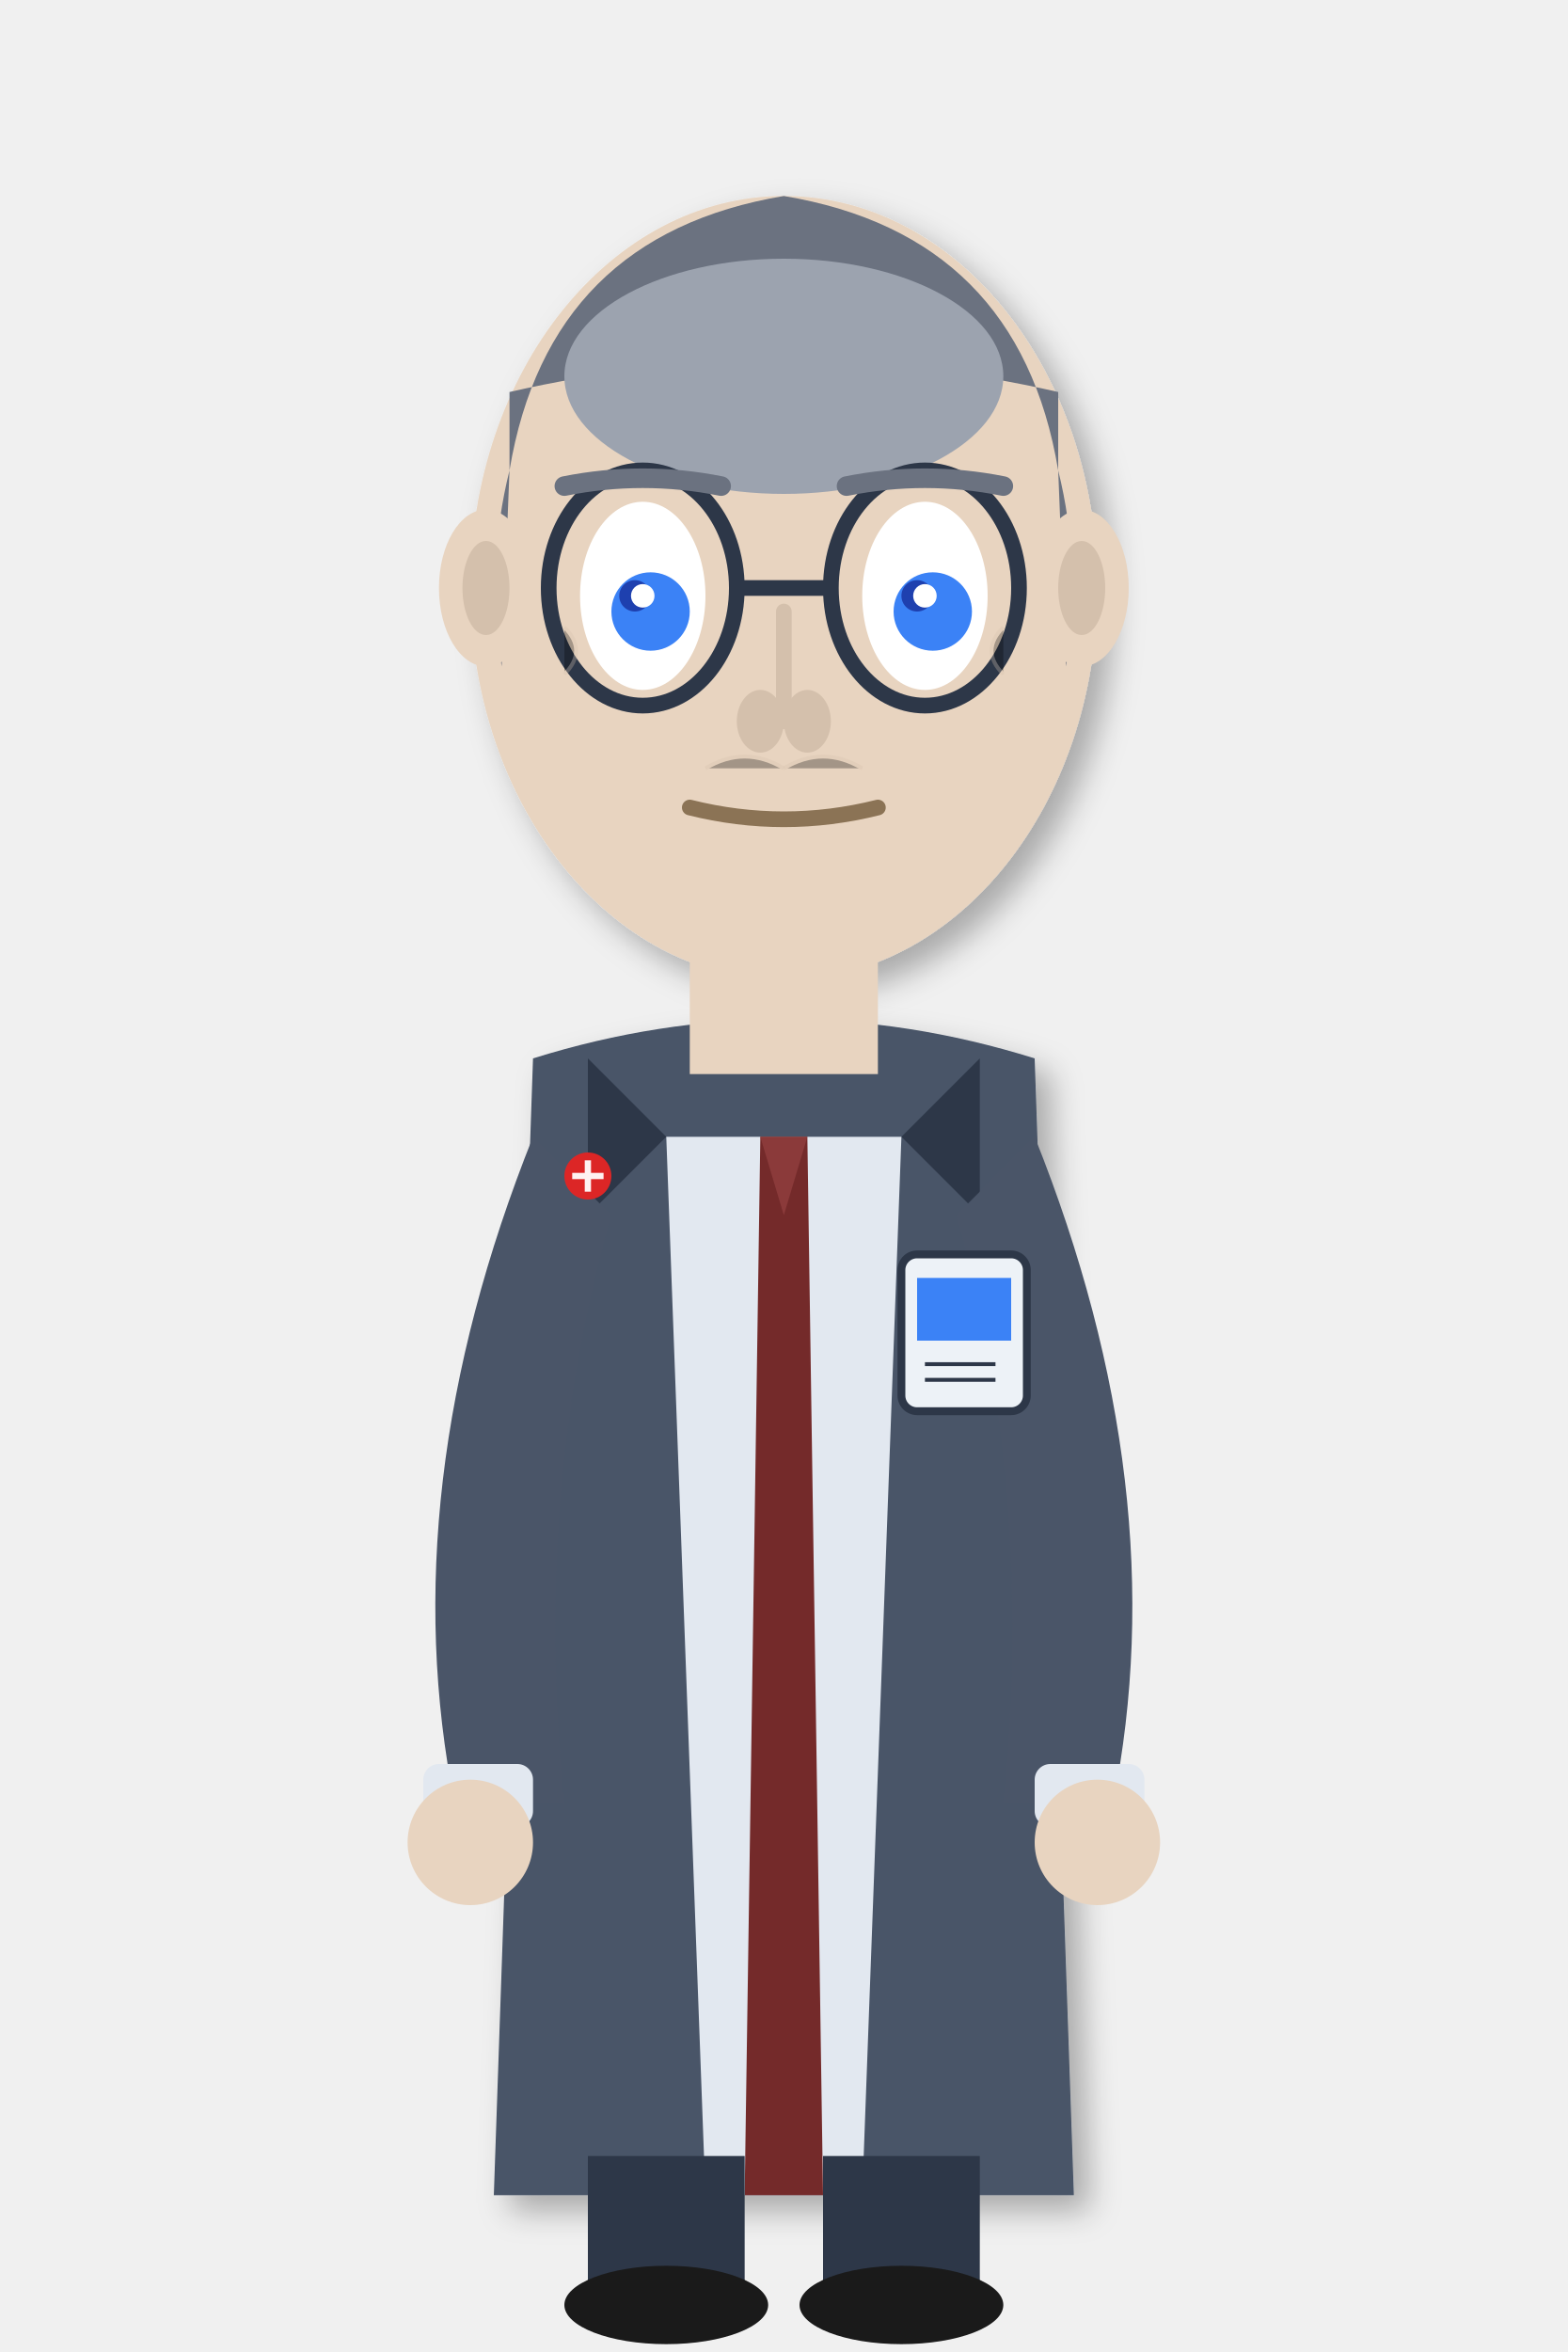
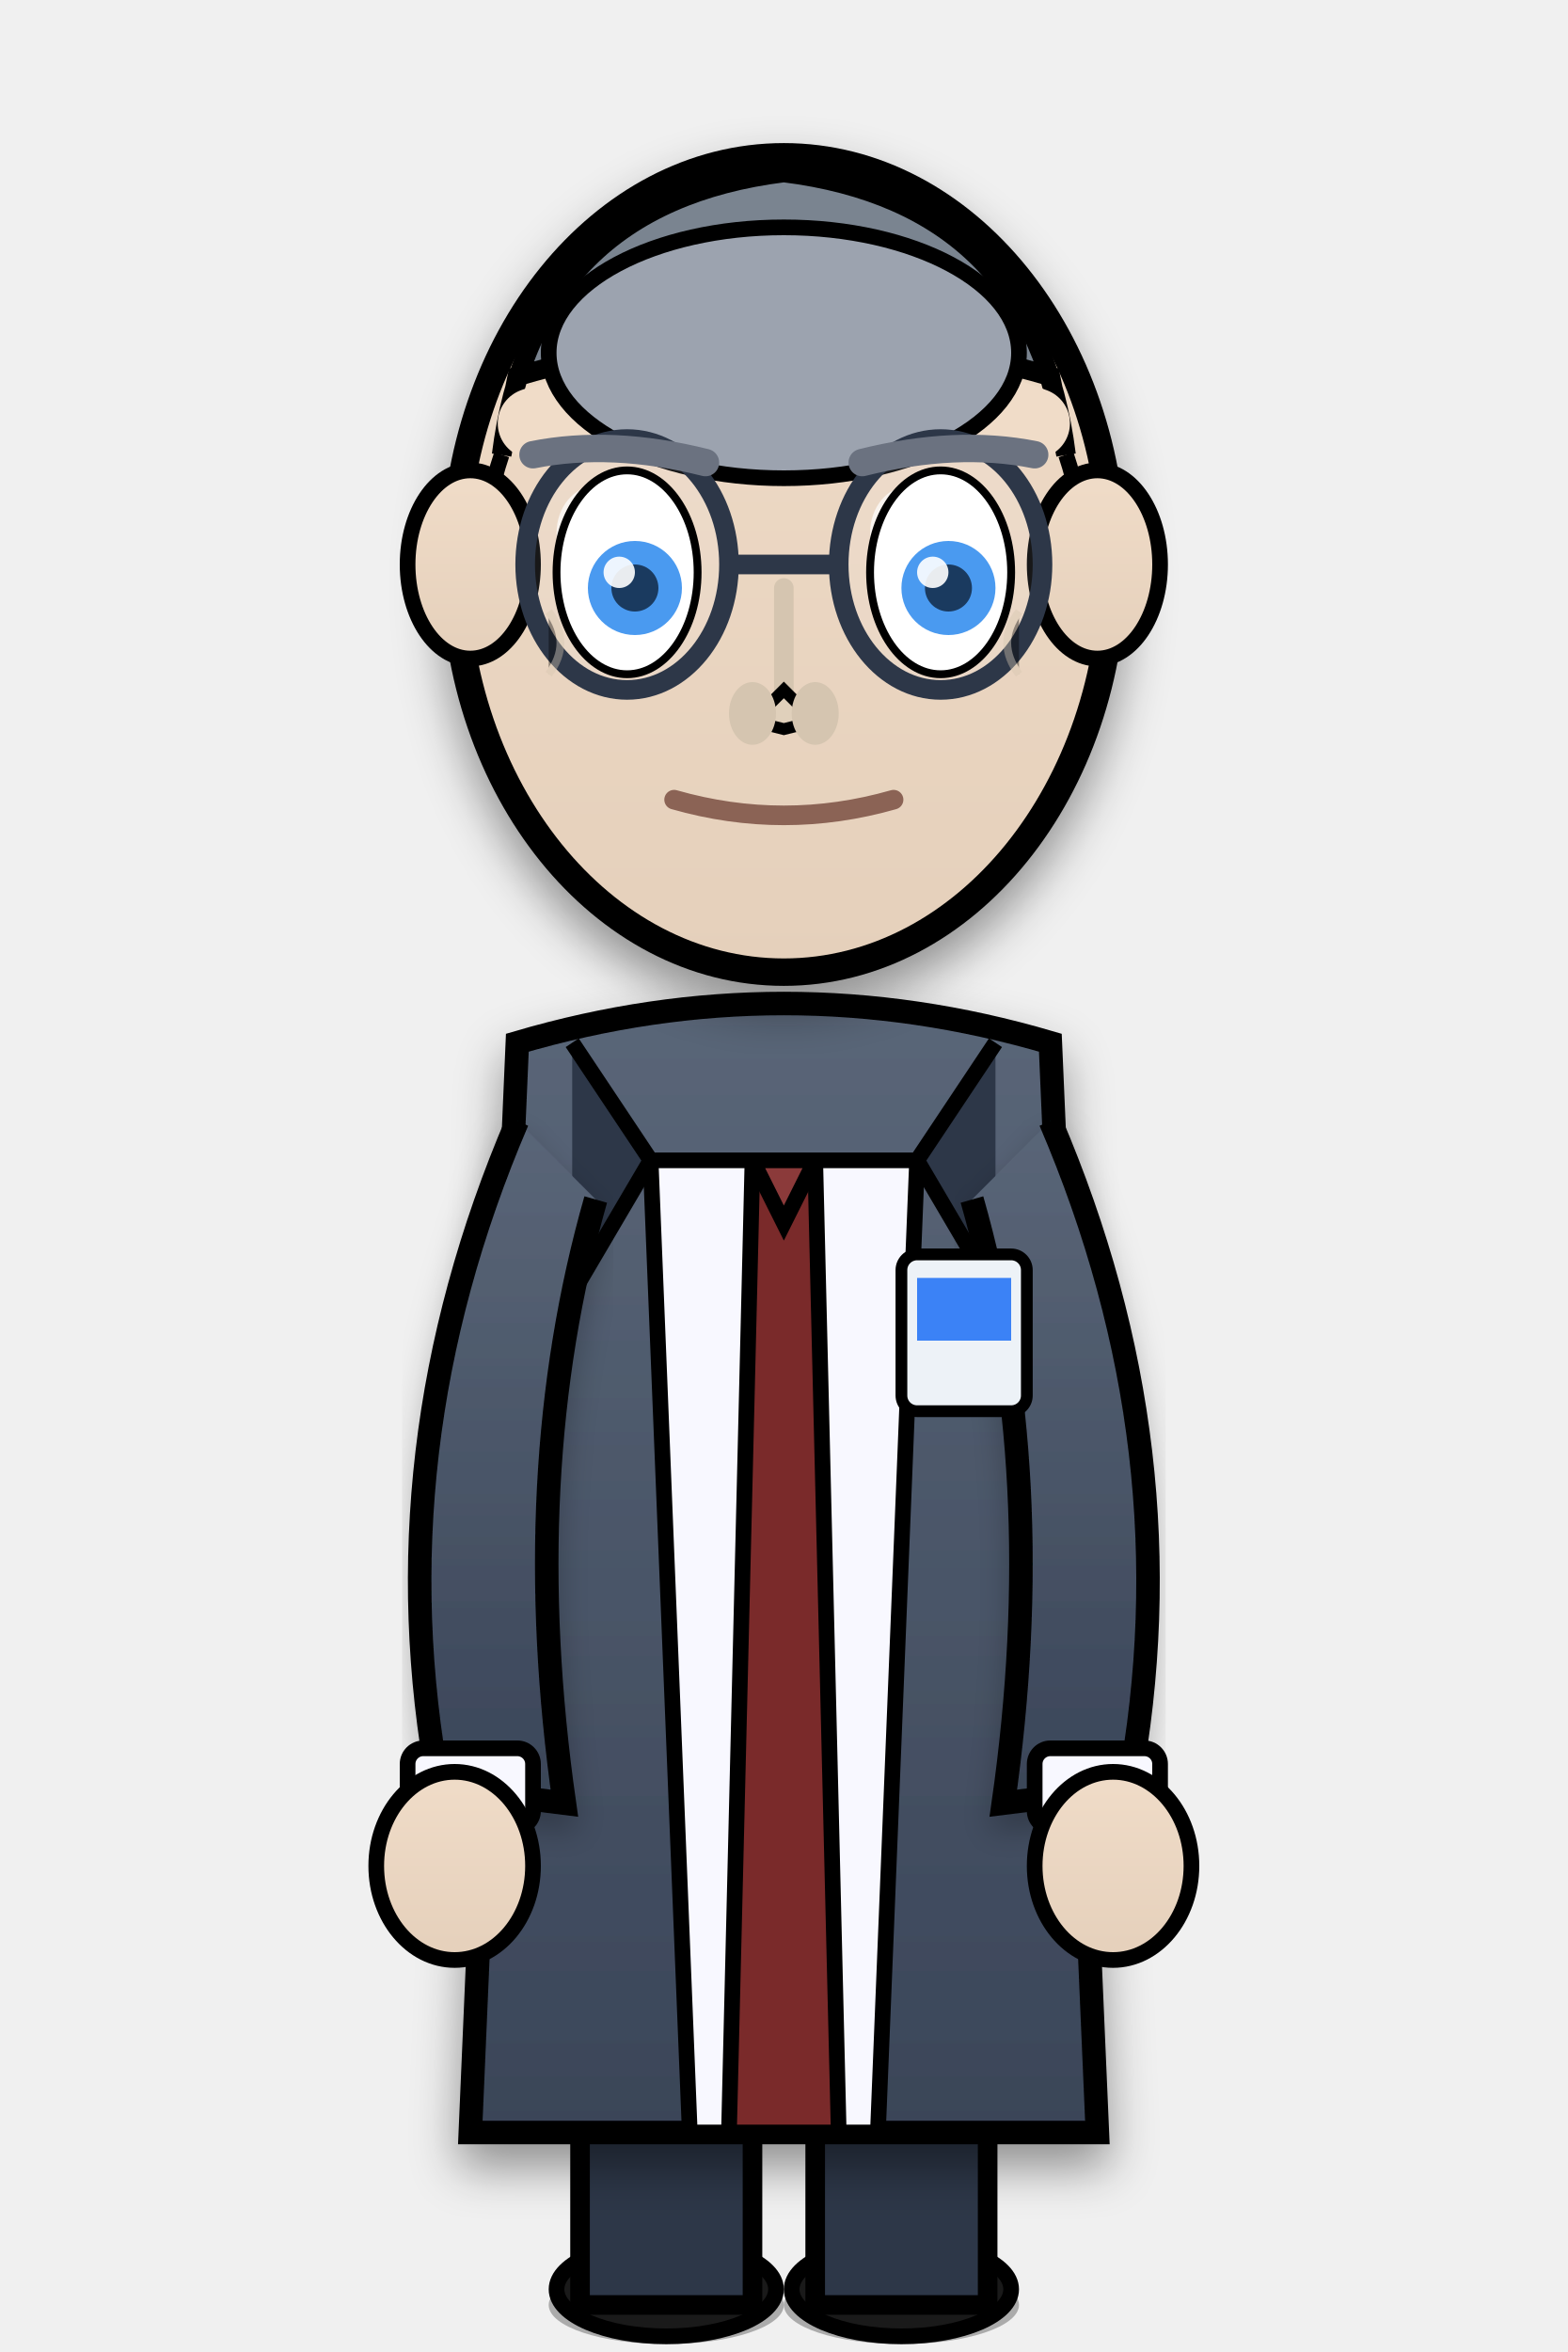
<svg xmlns="http://www.w3.org/2000/svg" viewBox="0 0 200 300">
  <defs>
-     <filter id="shadow" x="-10%" y="-10%" width="120%" height="120%">
-       <feDropShadow dx="2" dy="2" stdDeviation="2" flood-opacity="0.3" />
+     <linearGradient id="suitGrad" x1="0%" y1="0%" x2="0%" y2="100%">
+       <stop offset="0%" style="stop-color:#5a6678" />
+       <stop offset="100%" style="stop-color:#3a4558" />
+     </linearGradient>
+     <linearGradient id="skinGrad" x1="0%" y1="0%" x2="0%" y2="100%">
+       <stop offset="0%" style="stop-color:#f0dcc8" />
+       <stop offset="100%" style="stop-color:#e5d0bb" />
+     </linearGradient>
+     <filter id="shadow">
+       <feDropShadow dx="0" dy="3" stdDeviation="3" flood-opacity="0.4" />
+     </filter>
+     <filter id="lightShadow">
+       <feDropShadow dx="0" dy="2" stdDeviation="2" flood-opacity="0.25" />
    </filter>
  </defs>
-   <path d="M68,135 L63,280 L137,280 L132,135 Q100,125 68,135 Z" fill="#4a5568" filter="url(#shadow)" />
-   <path d="M75,135 L85,145 L75,155 Z" fill="#2d3748" />
-   <path d="M125,135 L115,145 L125,155 Z" fill="#2d3748" />
-   <path d="M85,145 L90,280 L110,280 L115,145 Z" fill="#e2e8f0" />
-   <path d="M97,145 L95,280 L105,280 L103,145 Z" fill="#742a2a" />
-   <polygon points="97,145 103,145 100,155" fill="#8b3a3a" />
-   <rect x="75" y="275" width="20" height="20" fill="#2d3748" />
-   <rect x="105" y="275" width="20" height="20" fill="#2d3748" />
-   <ellipse cx="85" cy="294" rx="13" ry="5" fill="#1a1a1a" />
-   <ellipse cx="115" cy="294" rx="13" ry="5" fill="#1a1a1a" />
-   <path d="M68,145 Q50,190 58,230 L72,230 Q68,190 78,155" fill="#4a5568" />
-   <path d="M132,145 Q150,190 142,230 L128,230 Q132,190 122,155" fill="#4a5568" />
-   <rect x="54" y="225" width="14" height="8" rx="2" fill="#e2e8f0" />
-   <rect x="132" y="225" width="14" height="8" rx="2" fill="#e2e8f0" />
-   <circle cx="60" cy="235" r="8" fill="#e8d4c0" />
-   <circle cx="140" cy="235" r="8" fill="#e8d4c0" />
-   <ellipse cx="100" cy="75" rx="40" ry="50" fill="#e8d4c0" filter="url(#shadow)" />
-   <path d="M65,60 Q70,30 100,25 Q130,30 135,60 L135,50 Q100,42 65,50 Z" fill="#6b7280" />
-   <path d="M70,55 Q85,50 100,52 Q115,50 130,55" fill="none" stroke="#e8d4c0" stroke-width="8" />
-   <path d="M65,60 Q62,72 64,85" fill="#6b7280" />
-   <path d="M135,60 Q138,72 136,85" fill="#6b7280" />
-   <ellipse cx="100" cy="48" rx="28" ry="15" fill="#9ca3af" />
-   <ellipse cx="62" cy="75" rx="6" ry="10" fill="#e8d4c0" />
-   <ellipse cx="138" cy="75" rx="6" ry="10" fill="#e8d4c0" />
-   <ellipse cx="62" cy="75" rx="3" ry="6" fill="#d4c0ac" />
-   <ellipse cx="138" cy="75" rx="3" ry="6" fill="#d4c0ac" />
-   <ellipse cx="82" cy="75" rx="12" ry="15" fill="none" stroke="#2d3748" stroke-width="2" />
-   <ellipse cx="118" cy="75" rx="12" ry="15" fill="none" stroke="#2d3748" stroke-width="2" />
-   <line x1="94" y1="75" x2="106" y2="75" stroke="#2d3748" stroke-width="2" />
-   <ellipse cx="79" cy="72" rx="4" ry="5" fill="white" opacity="0.6" />
-   <ellipse cx="115" cy="72" rx="4" ry="5" fill="white" opacity="0.6" />
-   <ellipse cx="82" cy="76" rx="8" ry="12" fill="white" />
-   <ellipse cx="118" cy="76" rx="8" ry="12" fill="white" />
-   <circle cx="83" cy="78" r="5" fill="#3b82f6" />
-   <circle cx="119" cy="78" r="5" fill="#3b82f6" />
-   <circle cx="81" cy="76" r="2" fill="#1e40af" />
-   <circle cx="117" cy="76" r="2" fill="#1e40af" />
-   <circle cx="82" cy="76" r="1.5" fill="white" />
-   <circle cx="118" cy="76" r="1.5" fill="white" />
-   <path d="M72,62 Q82,60 92,62" stroke="#6b7280" stroke-width="2.5" fill="none" stroke-linecap="round" />
-   <path d="M108,62 Q118,60 128,62" stroke="#6b7280" stroke-width="2.5" fill="none" stroke-linecap="round" />
-   <path d="M100,78 L100,92" stroke="#d4c0ac" stroke-width="2" stroke-linecap="round" />
-   <ellipse cx="97" cy="92" rx="3" ry="4" fill="#d4c0ac" />
-   <ellipse cx="103" cy="92" rx="3" ry="4" fill="#d4c0ac" />
-   <path d="M88,103 Q100,106 112,103" stroke="#8b7355" stroke-width="2" fill="none" stroke-linecap="round" />
-   <path d="M72,80 Q75,83 72,86" stroke="#d4c0ac" stroke-width="0.5" opacity="0.3" />
-   <path d="M128,80 Q125,83 128,86" stroke="#d4c0ac" stroke-width="0.5" opacity="0.3" />
-   <path d="M90,98 Q95,95 100,98" stroke="#d4c0ac" stroke-width="0.5" opacity="0.3" />
-   <path d="M100,98 Q105,95 110,98" stroke="#d4c0ac" stroke-width="0.5" opacity="0.3" />
-   <rect x="88" y="115" width="24" height="22" fill="#e8d4c0" />
-   <rect x="115" y="160" width="16" height="20" rx="2" fill="#edf2f7" stroke="#2d3748" stroke-width="1" />
+   <ellipse cx="85" cy="294" rx="15" ry="5" fill="#0a0a0a" opacity="0.3" />
+   <ellipse cx="115" cy="294" rx="15" ry="5" fill="#0a0a0a" opacity="0.3" />
+   <ellipse cx="85" cy="292" rx="14" ry="6" fill="#1a1a1a" stroke="#000" stroke-width="2" />
+   <ellipse cx="115" cy="292" rx="14" ry="6" fill="#1a1a1a" stroke="#000" stroke-width="2" />
+   <rect x="74" y="270" width="22" height="24" fill="#2d3748" stroke="#000" stroke-width="2.5" />
+   <rect x="104" y="270" width="22" height="24" fill="#2d3748" stroke="#000" stroke-width="2.5" />
+   <path d="M66,133 L60,272 L140,272 L134,133 Q100,123 66,133 Z" fill="url(#suitGrad)" stroke="#000" stroke-width="3" filter="url(#shadow)" />
+   <path d="M73,133 L83,148 L73,165" fill="#2d3748" stroke="#000" stroke-width="2" />
+   <path d="M127,133 L117,148 L127,165" fill="#2d3748" stroke="#000" stroke-width="2" />
+   <path d="M83,148 L88,272 L112,272 L117,148 Z" fill="#f8f8ff" stroke="#000" stroke-width="2" />
+   <path d="M96,148 L93,272 L107,272 L104,148 Z" fill="#7a2a2a" stroke="#000" stroke-width="2" />
+   <polygon points="96,148 104,148 100,156" fill="#8b3a3a" stroke="#000" stroke-width="2" />
+   <path d="M66,143 Q48,185 56,228 L72,230 Q66,188 76,153" fill="url(#suitGrad)" stroke="#000" stroke-width="3" filter="url(#lightShadow)" />
+   <path d="M134,143 Q152,185 144,228 L128,230 Q134,188 124,153" fill="url(#suitGrad)" stroke="#000" stroke-width="3" filter="url(#lightShadow)" />
+   <rect x="52" y="223" width="16" height="10" rx="2" fill="#f8f8ff" stroke="#000" stroke-width="2" />
+   <rect x="132" y="223" width="16" height="10" rx="2" fill="#f8f8ff" stroke="#000" stroke-width="2" />
+   <ellipse cx="58" cy="238" rx="10" ry="12" fill="url(#skinGrad)" stroke="#000" stroke-width="2" />
+   <ellipse cx="142" cy="238" rx="10" ry="12" fill="url(#skinGrad)" stroke="#000" stroke-width="2" />
+   <ellipse cx="100" cy="72" rx="42" ry="52" fill="url(#skinGrad)" stroke="#000" stroke-width="3.5" filter="url(#shadow)" />
+   <path d="M64,58 Q68,26 100,22 Q132,26 136,58 L134,48 Q100,38 66,48 Z" fill="#7a8490" stroke="#000" stroke-width="2.5" />
+   <path d="M68,54 Q84,48 100,50 Q116,48 132,54" fill="none" stroke="#f0dcc8" stroke-width="9" stroke-linecap="round" />
+   <path d="M64,58 Q60,70 62,84" fill="#7a8490" stroke="#000" stroke-width="2" />
+   <path d="M136,58 Q140,70 138,84" fill="#7a8490" stroke="#000" stroke-width="2" />
+   <ellipse cx="100" cy="45" rx="30" ry="16" fill="#9ca3af" stroke="#000" stroke-width="2" />
+   <ellipse cx="60" cy="72" rx="8" ry="12" fill="url(#skinGrad)" stroke="#000" stroke-width="2" />
+   <ellipse cx="140" cy="72" rx="8" ry="12" fill="url(#skinGrad)" stroke="#000" stroke-width="2" />
+   <ellipse cx="80" cy="72" rx="13" ry="16" fill="rgba(248,248,255,0.1)" stroke="#2d3748" stroke-width="2.5" />
+   <ellipse cx="120" cy="72" rx="13" ry="16" fill="rgba(248,248,255,0.1)" stroke="#2d3748" stroke-width="2.5" />
+   <line x1="93" y1="72" x2="107" y2="72" stroke="#2d3748" stroke-width="2.5" />
+   <ellipse cx="76" cy="68" rx="5" ry="6" fill="white" opacity="0.7" />
+   <ellipse cx="116" cy="68" rx="5" ry="6" fill="white" opacity="0.7" />
+   <ellipse cx="80" cy="73" rx="9" ry="13" fill="white" stroke="#000" stroke-width="1" />
+   <ellipse cx="120" cy="73" rx="9" ry="13" fill="white" stroke="#000" stroke-width="1" />
+   <circle cx="81" cy="75" r="6" fill="#4a9af0" />
+   <circle cx="121" cy="75" r="6" fill="#4a9af0" />
+   <circle cx="81" cy="75" r="3" fill="#1a3a5f" />
+   <circle cx="121" cy="75" r="3" fill="#1a3a5f" />
+   <circle cx="79" cy="73" r="2" fill="white" opacity="0.9" />
+   <circle cx="119" cy="73" r="2" fill="white" opacity="0.9" />
+   <path d="M68,58 Q78,56 90,59" stroke="#6b7280" stroke-width="3.5" fill="none" stroke-linecap="round" />
+   <path d="M110,59 Q122,56 132,58" stroke="#6b7280" stroke-width="3.5" fill="none" stroke-linecap="round" />
+   <path d="M100,75 L100,90" stroke="#d5c5b0" stroke-width="2.5" stroke-linecap="round" />
+   <path d="M100,88 L96,92 L100,93 L104,92 Z" fill="#e0d0bb" stroke="#000" stroke-width="1.5" />
+   <ellipse cx="96" cy="91" rx="3" ry="4" fill="#d5c5b0" />
+   <ellipse cx="104" cy="91" rx="3" ry="4" fill="#d5c5b0" />
+   <path d="M86,102 Q100,106 114,102" stroke="#8b6355" stroke-width="2.5" fill="none" stroke-linecap="round" />
+   <path d="M70,78 Q73,82 70,86" stroke="#d5c5b0" stroke-width="1" opacity="0.4" />
+   <path d="M130,78 Q127,82 130,86" stroke="#d5c5b0" stroke-width="1" opacity="0.4" />
+   <rect x="115" y="160" width="16" height="20" rx="2" fill="#edf2f7" stroke="#000" stroke-width="1.5" />
  <rect x="117" y="163" width="12" height="8" fill="#3b82f6" />
-   <line x1="118" y1="174" x2="127" y2="174" stroke="#2d3748" stroke-width="0.5" />
-   <line x1="118" y1="176" x2="127" y2="176" stroke="#2d3748" stroke-width="0.5" />
-   <circle cx="75" cy="150" r="3" fill="#dc2626" />
-   <path d="M73,150 L77,150 M75,148 L75,152" stroke="#fef2f2" stroke-width="0.8" />
</svg>
